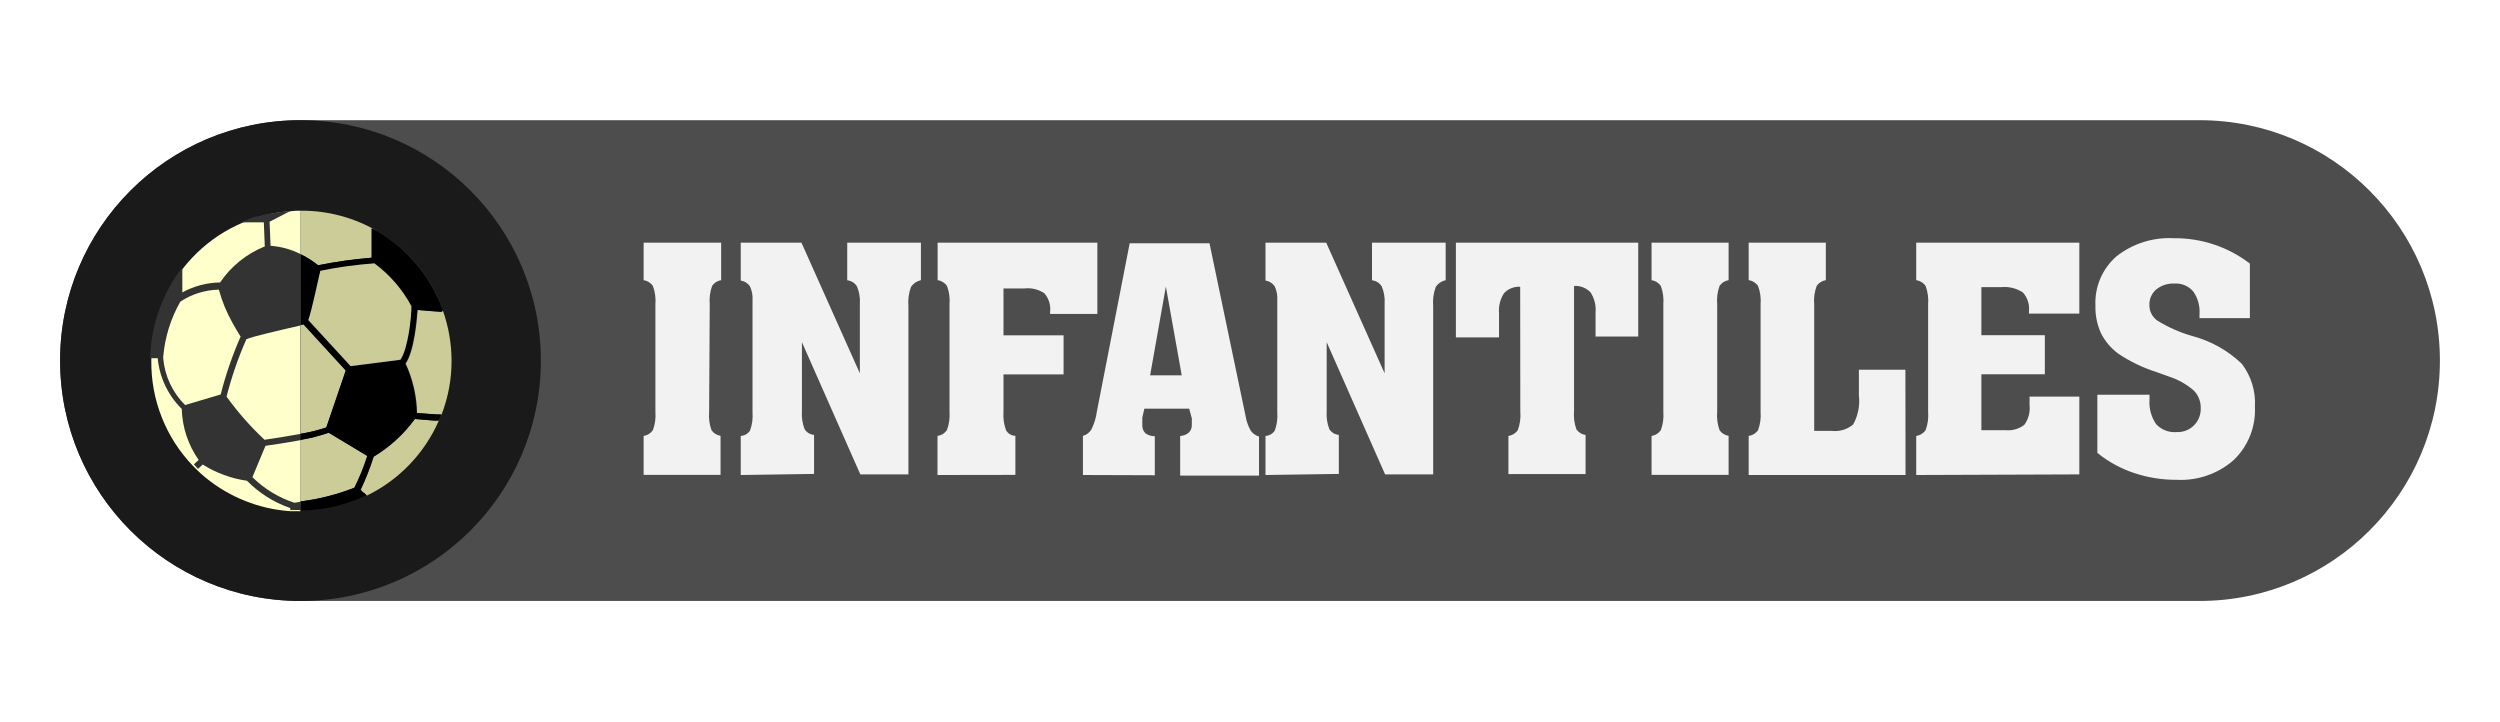
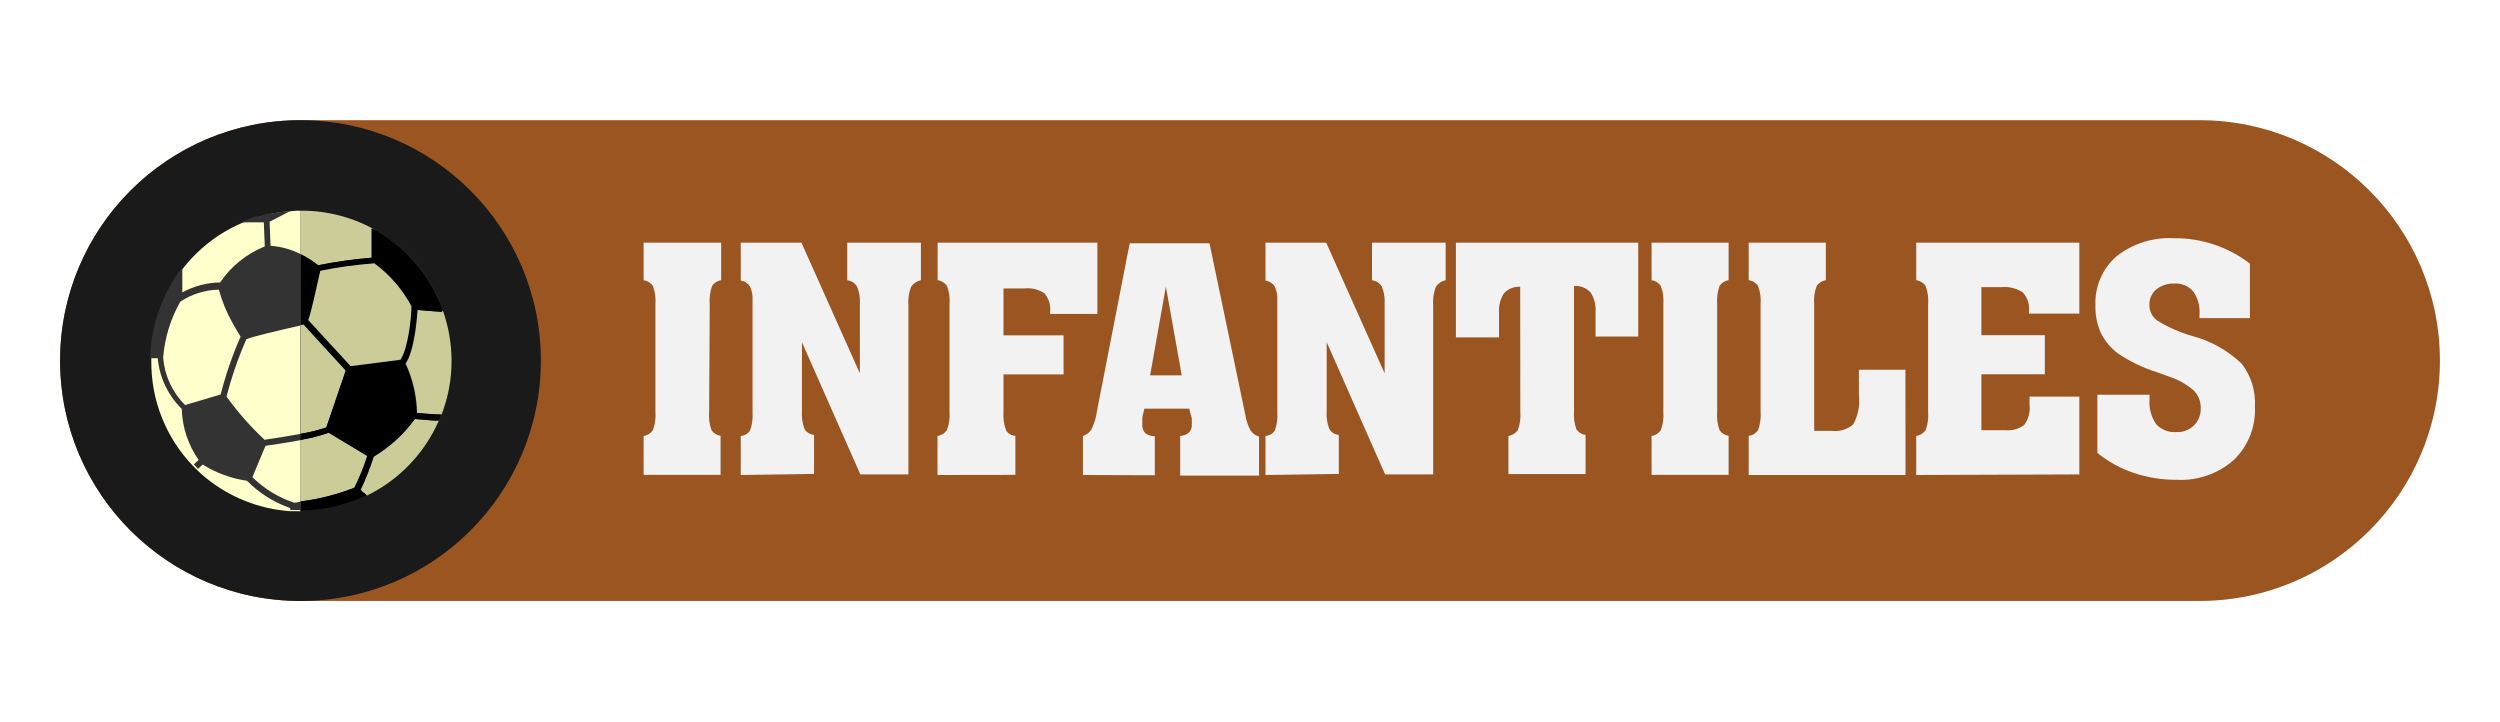
<svg xmlns="http://www.w3.org/2000/svg" id="Municipios_de_la_provincia_de_Santa_Cruz_de_Tenerife" data-name="Municipios de la provincia de Santa Cruz de Tenerife" viewBox="0 0 208 60">
  <defs>
-     <style>.cls-1{fill:#4d4d4d;}.cls-2{fill:#1a1a1a;}.cls-3{fill:#cc9;}.cls-4{fill:#ffc;}.cls-5{fill:#333;}.cls-6{fill:#f2f2f2;}</style>
+     <style>.cls-1{fill:#9b5521;}.cls-2{fill:#1a1a1a;}.cls-3{fill:#cc9;}.cls-4{fill:#ffc;}.cls-5{fill:#333;}.cls-6{fill:#f2f2f2;}</style>
  </defs>
  <rect class="cls-1" x="5" y="10" width="198" height="40" rx="20" ry="20" />
  <path class="cls-2" d="M25,10h0A20,20,0,0,1,45,30h0A20,20,0,0,1,25,50h0A20,20,0,0,1,5,30H5A20,20,0,0,1,25,10Z" />
  <path class="cls-3" d="M31.41,19.24l-.2-.11L30.93,19v2.44a39.1,39.1,0,0,0-4.46.63A7.94,7.94,0,0,0,25,21.15V17.53h.05A12.45,12.45,0,0,1,31.41,19.24Z" />
  <path class="cls-3" d="M28.79,30.81h0l-1.62,4.74h0a12.84,12.84,0,0,1-2.15.53V27l.25-.05h0Z" />
  <path class="cls-3" d="M30.59,37.95a18.4,18.4,0,0,1-1.07,2.64A18.6,18.6,0,0,1,25,41.72V36.59A14,14,0,0,0,27.37,36Z" />
  <path class="cls-4" d="M25,17.53v25q-.44,0-.87,0a12.46,12.46,0,0,1-7-2.77c-.25-.21-.5-.42-.73-.65l-.36-.36A12.43,12.43,0,0,1,12.59,30v-.13A12.45,12.45,0,0,1,24.22,17.57,5.39,5.39,0,0,1,25,17.53Z" />
  <path class="cls-3" d="M36.51,35a12.51,12.51,0,0,1-6,6.24l.05,0,0,0h0l-.15-.13L30.26,41h0L30,40.76A21.51,21.51,0,0,0,31.1,38a11.76,11.76,0,0,0,3.43-3.14l1.6.13h.38Z" />
  <path class="cls-3" d="M37.57,30a12.32,12.32,0,0,1-.83,4.49l-.36,0-1.68-.12a10.23,10.23,0,0,0-.95-4.12h0c.71-1,.94-3.6,1-4.46,1.23.11,1.68.15,1.86.15a.23.23,0,0,0,.15,0l.08-.07v-.05A12.61,12.61,0,0,1,37.57,30Z" />
  <path class="cls-5" d="M36.81,25.72a9.66,9.66,0,0,0-1.21-2.48,12.09,12.09,0,0,0-4.18-4,12.4,12.4,0,0,1,3.15,2.65,12.27,12.27,0,0,1,2.26,3.88Zm-.08,8.79h0c-.08.17-.15.34-.22.51h0l.2-.5ZM25,42.5v-.75l-.5.08A8.83,8.83,0,0,1,21,39.7l1.09-2.61c.51-.07,1.74-.25,2.92-.47V36.1c-.94.17-2,.34-3,.49h0A24.66,24.66,0,0,1,18.85,33a30.14,30.14,0,0,1,1.65-4.78C21,28,23.33,27.46,25,27.08V21.14a6.52,6.52,0,0,0-2.49-.69h0l-.08-2,1.62-.84.15-.08.07,0-1,.12a5.65,5.65,0,0,0-.67.11h-.13a7.85,7.85,0,0,0-1,.25h0l-.08,0h-.11l-.32.11L20,18.5h.22l.62,0,1.11,0,.08,2a8.19,8.19,0,0,0-3.72,3,6.69,6.69,0,0,0-3.14.83h0c0-.67,0-1.52,0-1.52v-.53l-.33.41a12.93,12.93,0,0,0-2.34,6.91v.2h.62a6.83,6.83,0,0,0,2,4.22,7.78,7.78,0,0,0,1.41,4.25h0l-.4.36h0l.34.38,0,0,.4-.36A9.4,9.4,0,0,0,20.55,40h0a9.29,9.29,0,0,0,3.6,2.27v0l0,.17h.95a11.73,11.73,0,0,0,5.22-1.16l.17-.09a12.37,12.37,0,0,1-5.41,1.23h0Zm-9.6-8.8a6.23,6.23,0,0,1-1.82-3.88v-.13A11.2,11.2,0,0,1,15,25.1v0a6,6,0,0,1,3.21-1,12,12,0,0,0,1.11,2.72c.22.41.44.75.58,1a2,2,0,0,1,.12.18,31,31,0,0,0-1.66,4.82Z" />
  <path d="M36.59,25.92a.23.23,0,0,0,.15,0l.08-.07v-.05a12.52,12.52,0,0,0-2.26-3.88,12.72,12.72,0,0,0-3.15-2.65,0,0,0,0,1,0,0l-.2-.11L30.92,19v2.44a39.1,39.1,0,0,0-4.46.63A7.94,7.94,0,0,0,25,21.14v5.91l.25-.05h0l3.51,3.83h0l-1.62,4.74h0a12.84,12.84,0,0,1-2.15.53v.51A14,14,0,0,0,27.33,36l3.22,1.93a18.4,18.4,0,0,1-1.07,2.64A18.6,18.6,0,0,1,25,41.72v.75H25a12.37,12.37,0,0,0,5.41-1.23h0l.05,0,0,0h0L30.31,41,30.22,41h0L30,40.75A21.51,21.51,0,0,0,31.06,38a11.76,11.76,0,0,0,3.43-3.14l1.6.13h.38c.08-.17.15-.34.21-.51l-.36,0-1.68-.12a10.23,10.23,0,0,0-.95-4.12h0c.71-1,.94-3.6,1-4.46C36,25.88,36.41,25.92,36.59,25.92Zm-2.36-.41c0,1-.3,3.59-.92,4.45l-4.14.53-3.52-3.83c.29-.8.79-3.22,1-4.1a34.66,34.66,0,0,1,4.5-.62,11,11,0,0,1,3.13,3.58Z" />
  <path class="cls-3" d="M34.23,25.48v0c0,1-.3,3.59-.92,4.45l-4.14.53-3.52-3.83c.29-.8.79-3.22,1-4.1a34.66,34.66,0,0,1,4.5-.62A10.7,10.7,0,0,1,34.23,25.48Z" />
  <path class="cls-6" d="M59,34.26a3.61,3.61,0,0,0,.2,1.54,1.12,1.12,0,0,0,.75.46v3.25H53.55V36.27a1.14,1.14,0,0,0,.77-.48,3.53,3.53,0,0,0,.21-1.53V25.32a3.53,3.53,0,0,0-.21-1.53,1.14,1.14,0,0,0-.77-.48V20.19H60v3.12a1.11,1.11,0,0,0-.75.47,3.61,3.61,0,0,0-.2,1.54Z" />
  <path class="cls-6" d="M61.63,39.52V36.27a1,1,0,0,0,.77-.44,3.55,3.55,0,0,0,.21-1.51V25a2.38,2.38,0,0,0-.22-1.19,1.16,1.16,0,0,0-.76-.47V20.19h5.05l4.86,10.87V25.27a3.14,3.14,0,0,0-.24-1.44,1.08,1.08,0,0,0-.81-.51V20.19h6.13v3.12a1.35,1.35,0,0,0-.82.55,3.68,3.68,0,0,0-.22,1.61v14h-4l-4.86-11v5.76a3.42,3.42,0,0,0,.22,1.47,1,1,0,0,0,.79.48v3.25Z" />
  <path class="cls-6" d="M78,39.52V36.27a1.14,1.14,0,0,0,.78-.48A3.53,3.53,0,0,0,79,34.26V25.32a3.53,3.53,0,0,0-.21-1.53,1.14,1.14,0,0,0-.78-.48V20.19H91.3v5.93H87.37v-.18a2,2,0,0,0-.48-1.54A2.47,2.47,0,0,0,85.22,24H83.49V27.9h5v3.25h-5v3.11a3.61,3.61,0,0,0,.22,1.55.91.91,0,0,0,.77.45v3.25Z" />
  <path class="cls-6" d="M90.1,39.52V36.27a1.23,1.23,0,0,0,.7-.53,4.8,4.8,0,0,0,.46-1.5l2.73-14h6.64l3,14.36a3.69,3.69,0,0,0,.43,1.23,1.27,1.27,0,0,0,.69.49v3.25H98.19V36.27A1.15,1.15,0,0,0,98.9,36a.83.83,0,0,0,.26-.63c0-.07,0-.15,0-.25s0-.2,0-.31L98.94,34H95.21l-.17.74c0,.14,0,.25,0,.34s0,.17,0,.25a.92.92,0,0,0,.25.71,1.23,1.23,0,0,0,.79.25v3.25Zm5.59-8.29h2.63L97,23.84Z" />
  <path class="cls-6" d="M105.29,39.52V36.27a1,1,0,0,0,.77-.44,3.55,3.55,0,0,0,.21-1.51V25a2.38,2.38,0,0,0-.22-1.19,1.16,1.16,0,0,0-.76-.47V20.19h5.05l4.86,10.87V25.27a3.14,3.14,0,0,0-.24-1.44,1.08,1.08,0,0,0-.81-.51V20.19h6.13v3.12a1.35,1.35,0,0,0-.82.55,3.68,3.68,0,0,0-.22,1.61v14h-4l-4.86-11v5.76a3.42,3.42,0,0,0,.22,1.47,1,1,0,0,0,.79.48v3.25Z" />
  <path class="cls-6" d="M126.48,23.86a1.69,1.69,0,0,0-1.35.54,2.68,2.68,0,0,0-.41,1.67v2h-3.59V20.19H136.3V28h-3.55v-2a2.64,2.64,0,0,0-.42-1.68,1.74,1.74,0,0,0-1.37-.53v10.4a3.61,3.61,0,0,0,.2,1.54,1.13,1.13,0,0,0,.76.46v3.25h-6.42V36.27a1.14,1.14,0,0,0,.78-.48,3.5,3.5,0,0,0,.21-1.53Z" />
  <path class="cls-6" d="M142.87,34.26a3.61,3.61,0,0,0,.2,1.54,1.12,1.12,0,0,0,.75.46v3.25h-6.41V36.27a1.14,1.14,0,0,0,.77-.48,3.53,3.53,0,0,0,.21-1.53V25.32a3.53,3.53,0,0,0-.21-1.53,1.14,1.14,0,0,0-.77-.48V20.19h6.41v3.12a1.11,1.11,0,0,0-.75.47,3.61,3.61,0,0,0-.2,1.54Z" />
  <path class="cls-6" d="M158.54,39.52H145.49V36.27a1.14,1.14,0,0,0,.78-.48,3.53,3.53,0,0,0,.21-1.53V25.32a3.53,3.53,0,0,0-.21-1.53,1.14,1.14,0,0,0-.78-.48V20.19h6.42v3.12a1.14,1.14,0,0,0-.76.47,3.53,3.53,0,0,0-.21,1.54V35.85h1.46a2.35,2.35,0,0,0,1.78-.53,4,4,0,0,0,.48-2.42V30.76h3.87Z" />
  <path class="cls-6" d="M159.43,39.52V36.27a1.14,1.14,0,0,0,.78-.48,3.53,3.53,0,0,0,.21-1.53V25.32a3.53,3.53,0,0,0-.21-1.53,1.14,1.14,0,0,0-.78-.48V20.19H173v5.9h-4.19v-.2a2,2,0,0,0-.51-1.56,2.78,2.78,0,0,0-1.8-.44h-1.65v4h5.28v3.25h-5.28v4.65h2a2.2,2.2,0,0,0,1.57-.44,2.34,2.34,0,0,0,.44-1.64V33H173v6.47Z" />
  <path class="cls-6" d="M174.5,37.68V32.84h4.34v.38a3.2,3.2,0,0,0,.55,2.07,2.1,2.1,0,0,0,1.71.66,1.92,1.92,0,0,0,2-2,2,2,0,0,0-.59-1.47,5.94,5.94,0,0,0-2.08-1.16l-1-.36a12.43,12.43,0,0,1-3.21-1.55,4.79,4.79,0,0,1-1.43-1.71,5.22,5.22,0,0,1-.45-2.27,5.12,5.12,0,0,1,1.76-4.11,7.1,7.1,0,0,1,4.77-1.5,10.2,10.2,0,0,1,6.32,2.11v4.54H183v-.34a2.91,2.91,0,0,0-.53-1.89,1.89,1.89,0,0,0-1.55-.65,2.26,2.26,0,0,0-1.52.49,1.62,1.62,0,0,0-.57,1.3,1.57,1.57,0,0,0,.64,1.28,11.47,11.47,0,0,0,2.94,1.3,9.43,9.43,0,0,1,4.11,2.31,5.38,5.38,0,0,1,1.09,3.59,5.75,5.75,0,0,1-1.76,4.41,6.65,6.65,0,0,1-4.74,1.65,11,11,0,0,1-3.57-.57A9.73,9.73,0,0,1,174.5,37.68Z" />
</svg>
